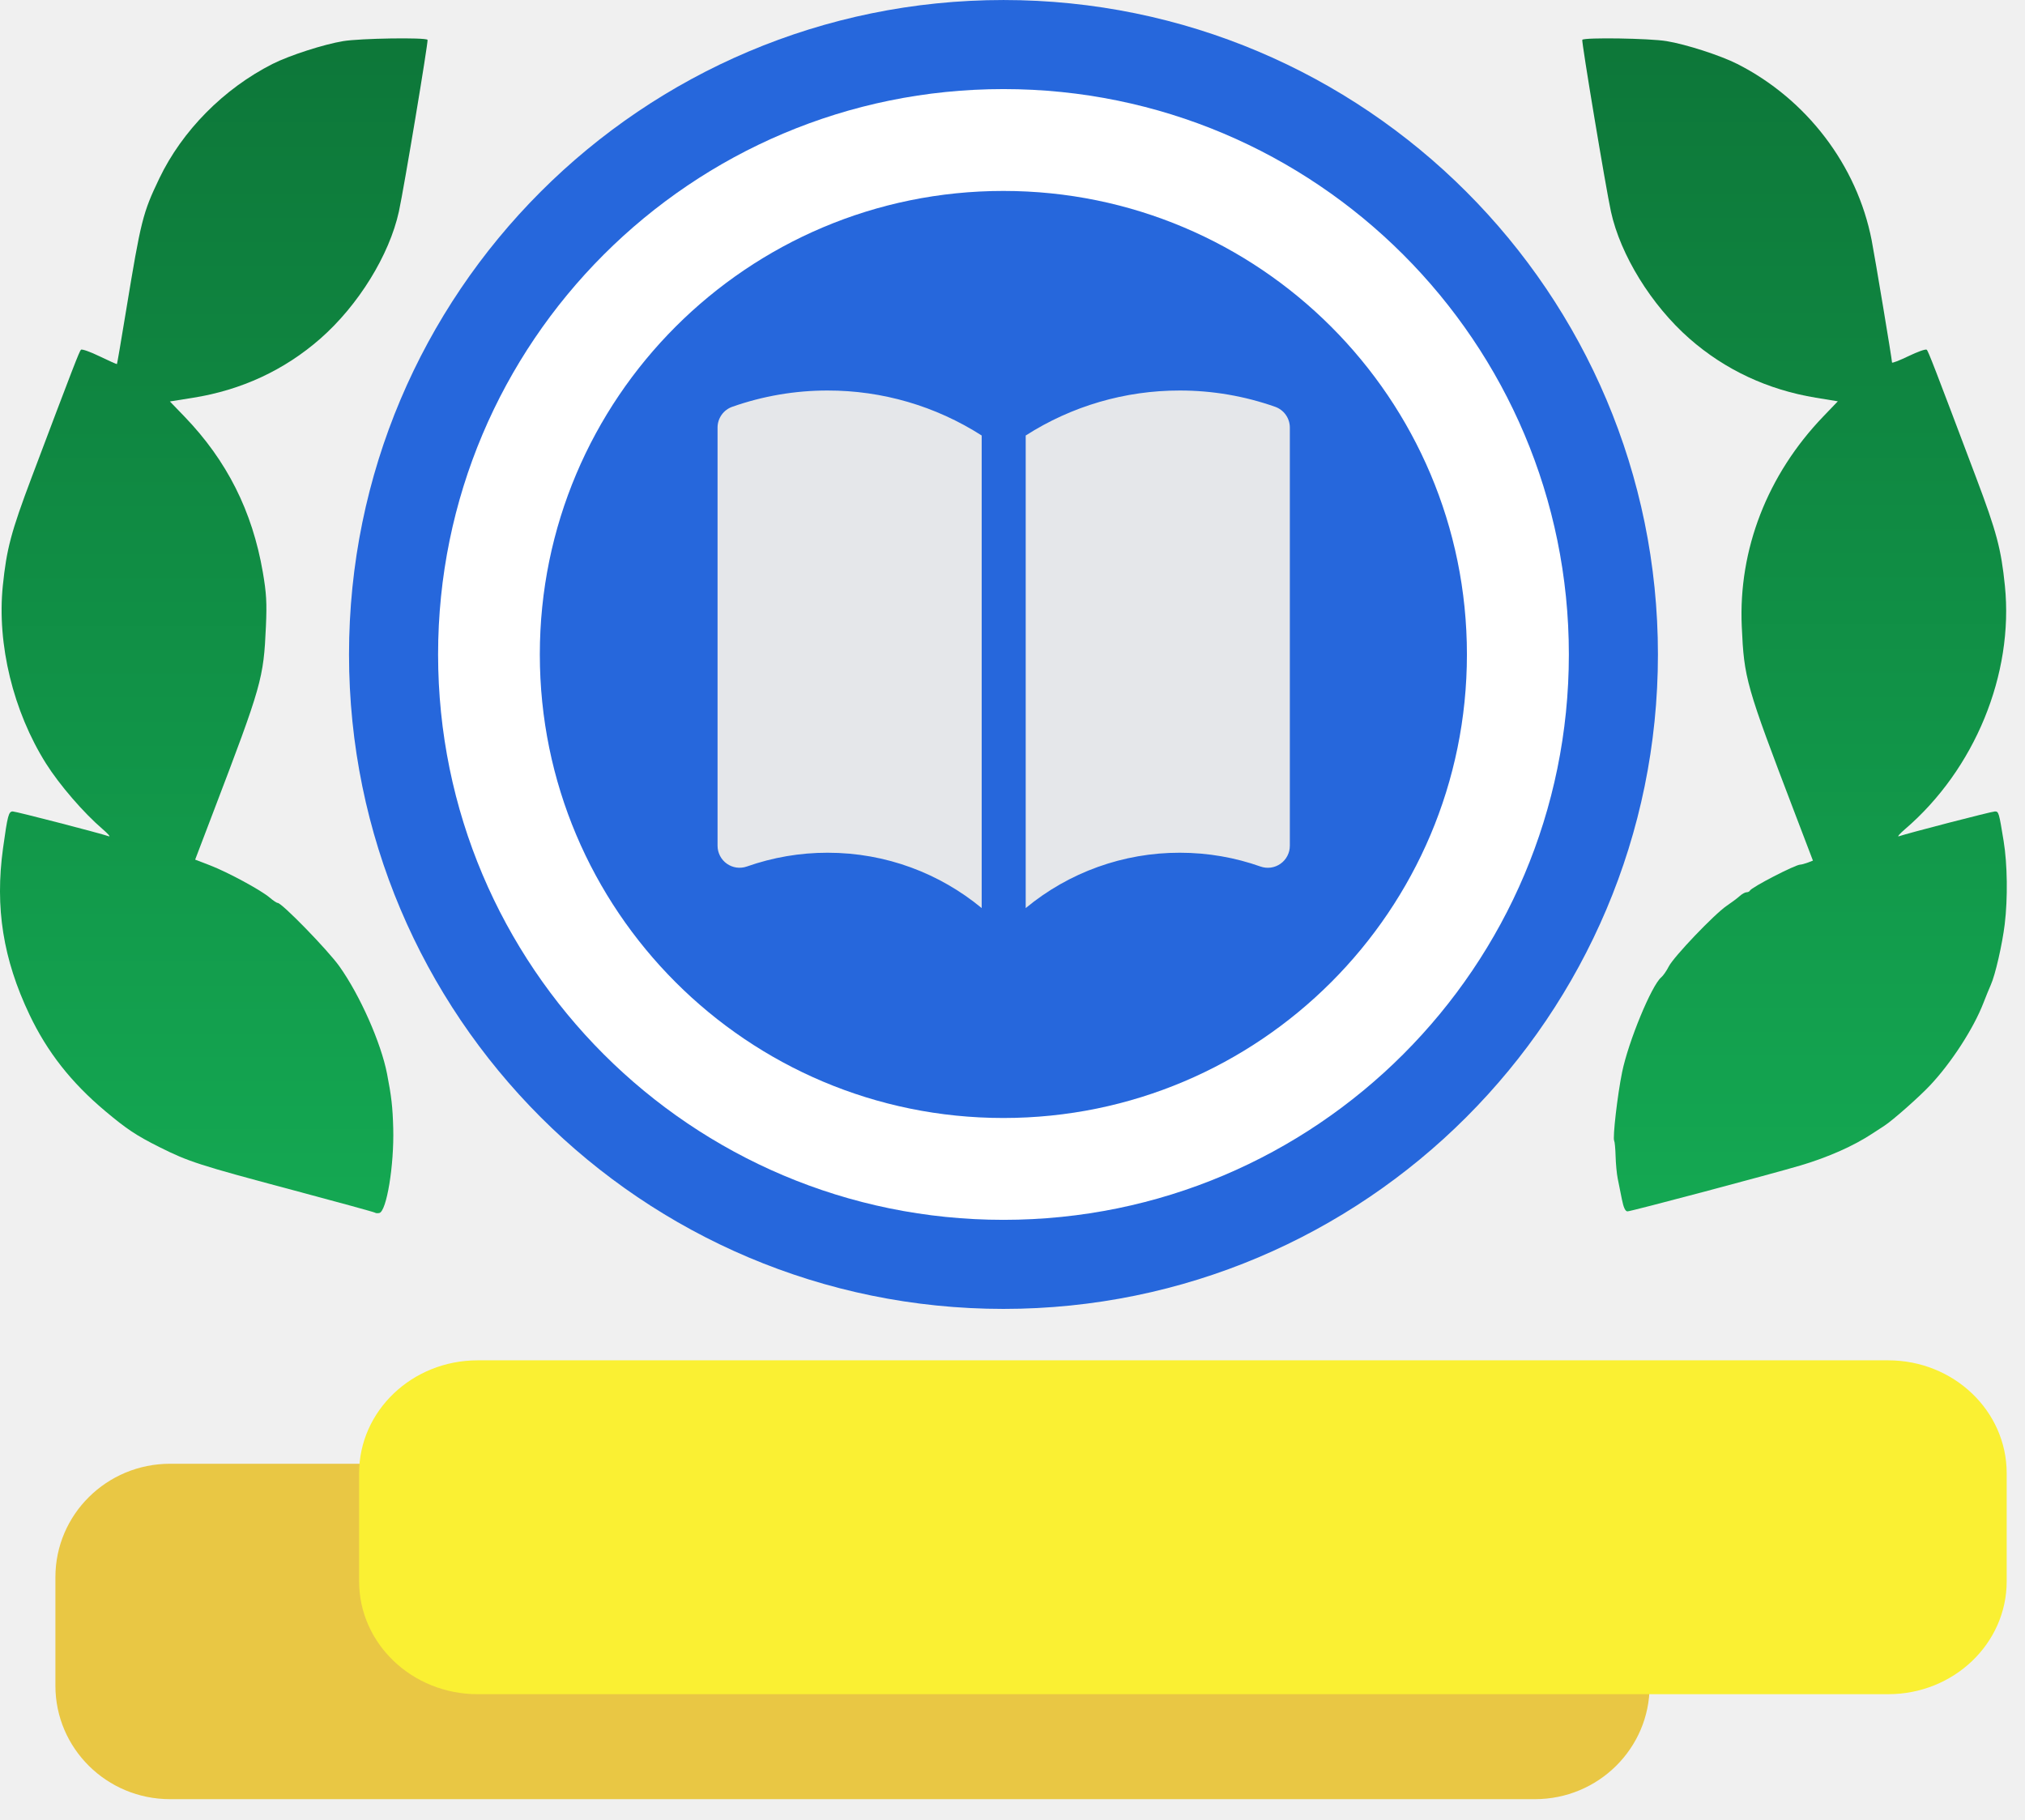
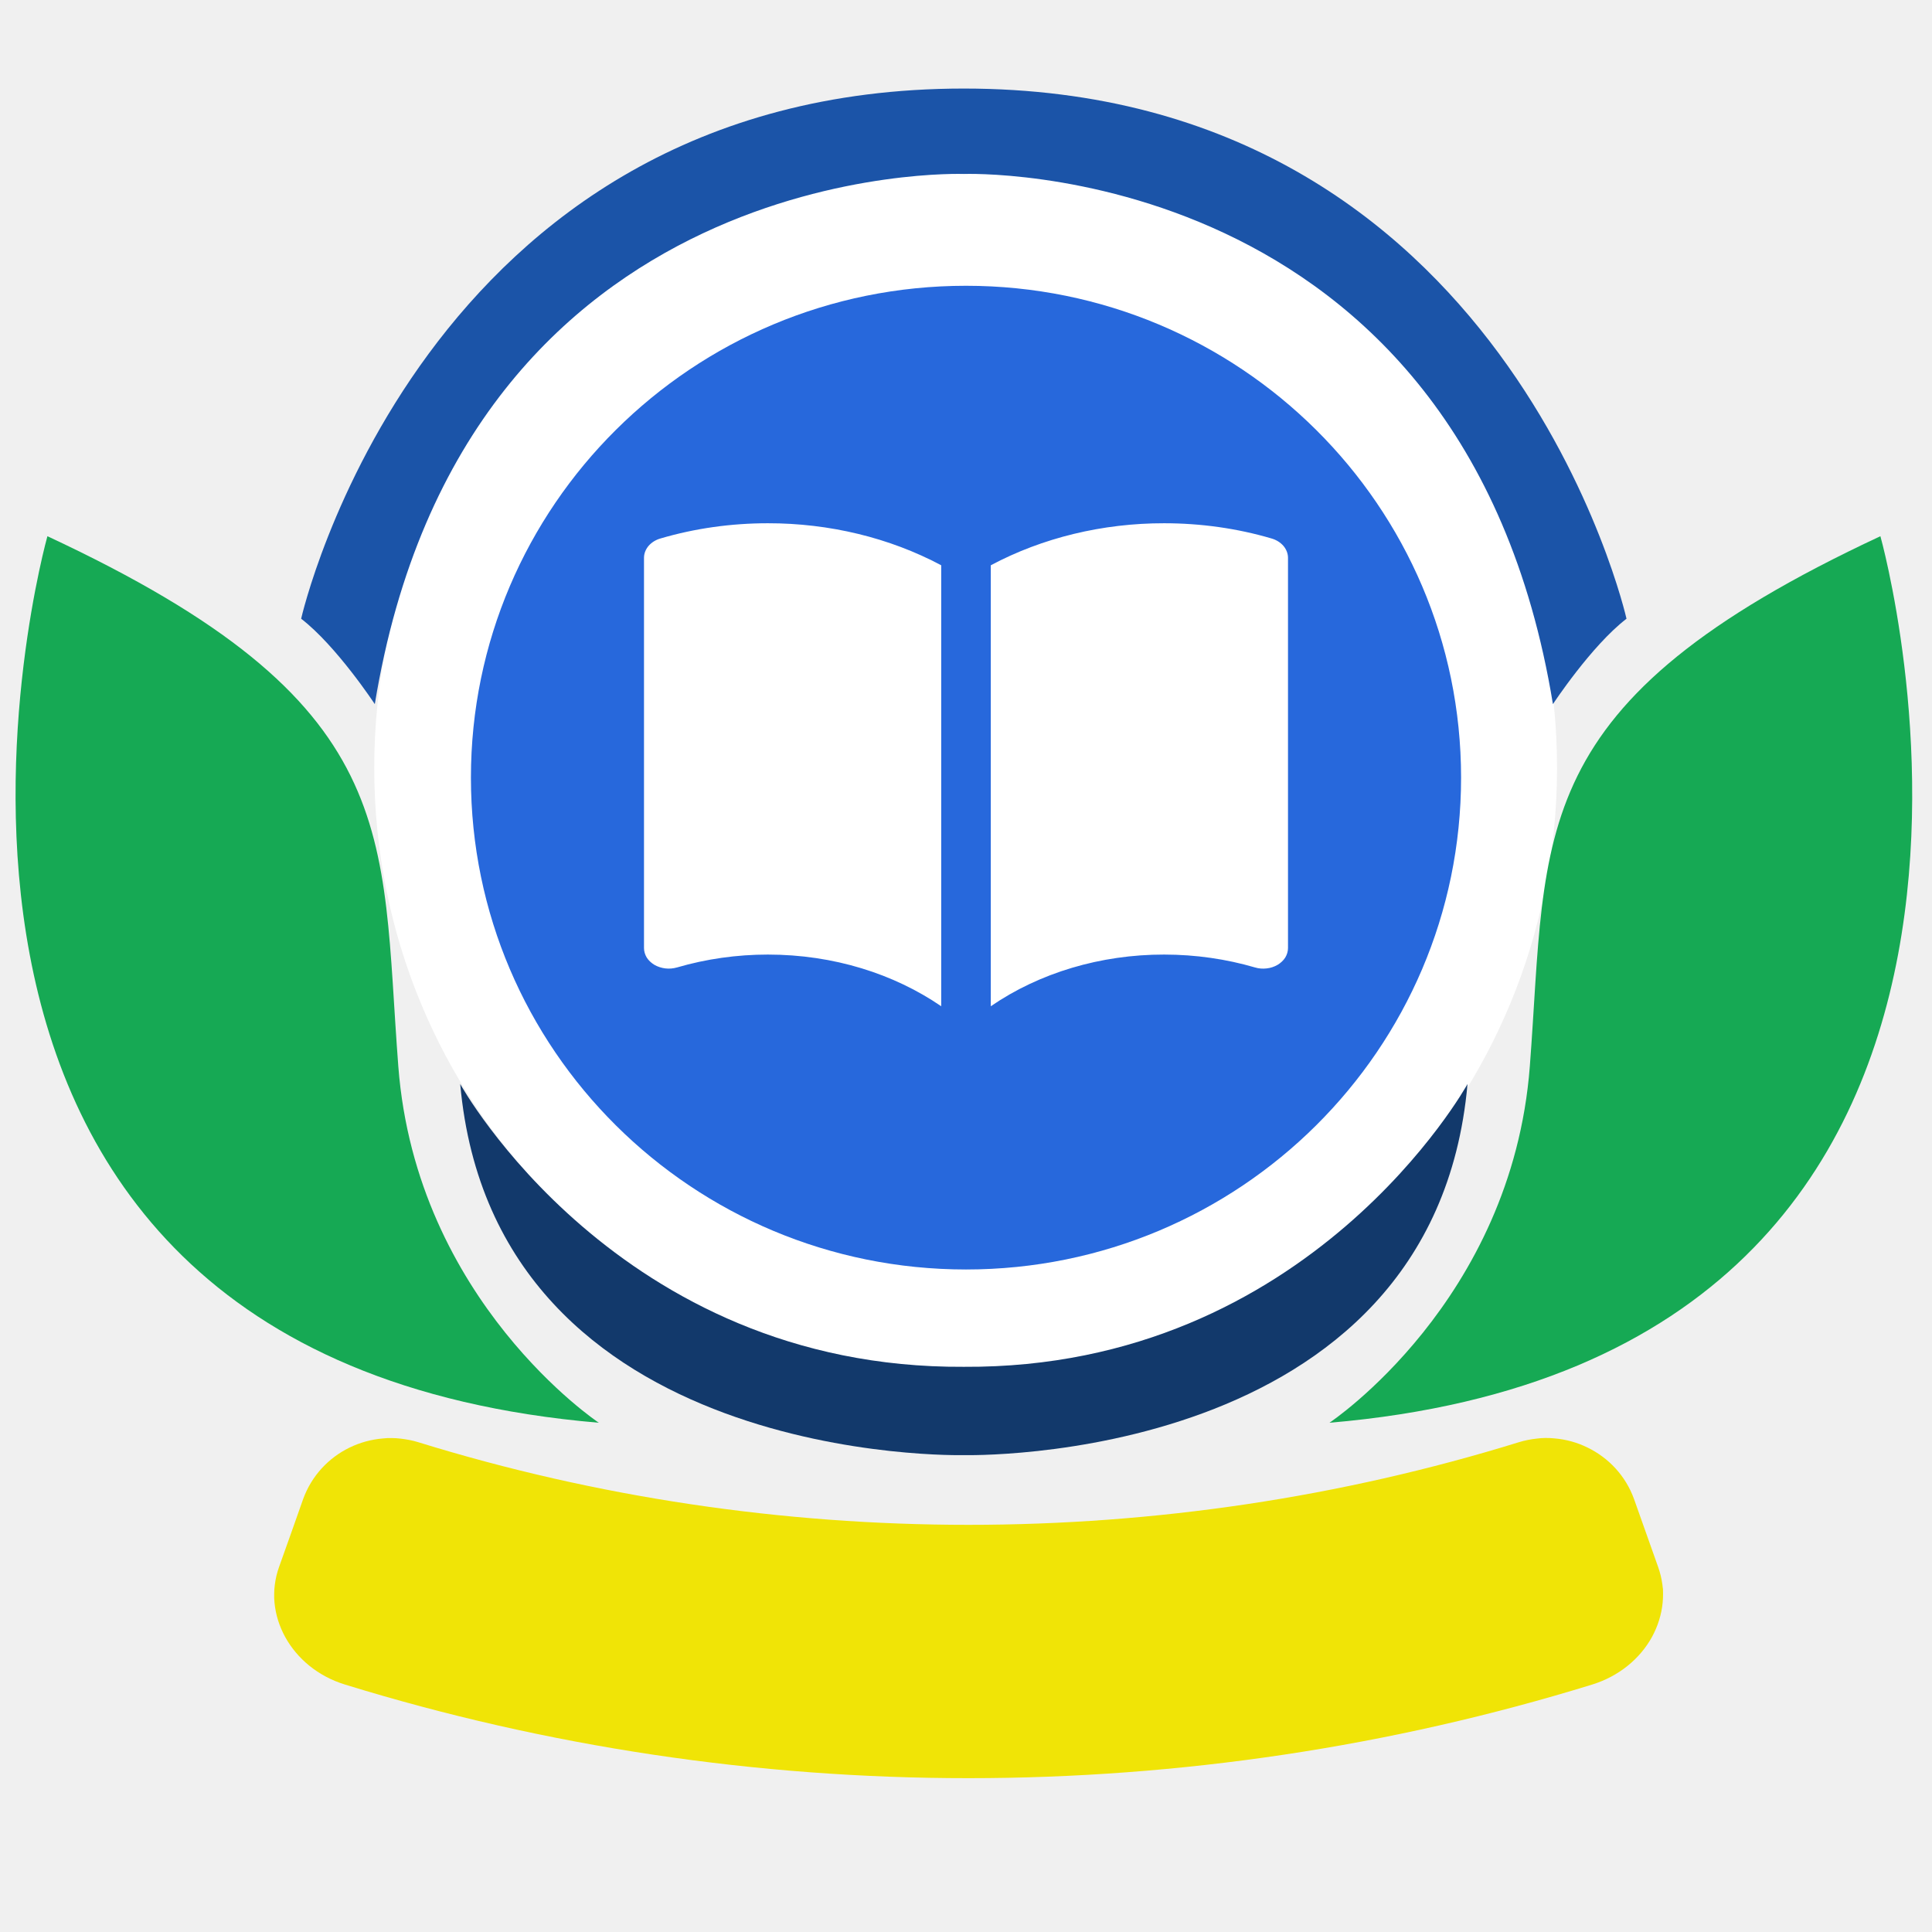
- <svg xmlns="http://www.w3.org/2000/svg" width="69" height="62" viewBox="0 0 69 62" fill="none">
-   <path d="M55.263 40.861C55.217 40.632 55.153 40.313 55.121 40.154C55.089 39.995 55.057 39.654 55.05 39.397C55.043 39.14 55.021 38.905 55.002 38.873C54.944 38.779 55.114 37.303 55.273 36.53C55.487 35.488 56.277 33.575 56.607 33.301C56.671 33.248 56.787 33.082 56.863 32.931C57.034 32.597 58.413 31.153 58.835 30.866C59.004 30.752 59.205 30.601 59.282 30.531C59.359 30.461 59.463 30.404 59.512 30.404C59.561 30.404 59.611 30.38 59.625 30.35C59.675 30.237 61.175 29.462 61.343 29.462C61.383 29.462 61.496 29.431 61.595 29.394L61.774 29.326L61.157 27.708C59.486 23.329 59.429 23.129 59.349 21.343C59.232 18.726 60.222 16.175 62.125 14.193L62.622 13.675L61.873 13.552C60.236 13.283 58.775 12.6 57.565 11.537C56.271 10.401 55.215 8.691 54.891 7.208C54.72 6.426 53.88 1.391 53.915 1.356C54 1.271 56.2 1.305 56.786 1.401C57.447 1.509 58.623 1.889 59.194 2.178C61.557 3.375 63.278 5.632 63.775 8.186C63.89 8.78 64.469 12.253 64.469 12.352C64.469 12.382 64.722 12.284 65.031 12.135C65.34 11.985 65.619 11.887 65.651 11.917C65.706 11.967 65.911 12.499 67.333 16.27C68.033 18.125 68.187 18.704 68.315 19.961C68.621 22.974 67.287 26.222 64.904 28.261C64.725 28.415 64.635 28.521 64.705 28.496C65.002 28.392 67.869 27.65 67.975 27.65C68.103 27.65 68.113 27.682 68.272 28.659C68.401 29.449 68.416 30.612 68.309 31.494C68.226 32.179 67.986 33.225 67.836 33.557C67.782 33.677 67.669 33.954 67.584 34.174C67.247 35.048 66.484 36.224 65.754 36.996C65.378 37.394 64.486 38.181 64.21 38.359C64.133 38.408 63.954 38.526 63.81 38.62C63.171 39.044 62.295 39.433 61.352 39.713C60.332 40.015 55.574 41.278 55.456 41.278C55.38 41.278 55.32 41.148 55.263 40.861Z" fill="url(#paint0_linear_5_22)" />
-   <path d="M12.781 41.323C12.763 41.306 11.509 40.961 9.994 40.557C6.789 39.703 6.425 39.586 5.427 39.085C4.643 38.692 4.318 38.476 3.581 37.857C2.425 36.886 1.609 35.846 1.003 34.572C0.104 32.681 -0.175 30.926 0.103 28.907C0.258 27.784 0.294 27.65 0.435 27.65C0.541 27.65 3.409 28.392 3.706 28.496C3.775 28.521 3.685 28.415 3.506 28.261C2.853 27.703 2.029 26.748 1.569 26.019C0.451 24.245 -0.107 21.953 0.096 19.961C0.224 18.704 0.378 18.125 1.077 16.27C2.499 12.499 2.705 11.967 2.759 11.917C2.791 11.887 3.077 11.988 3.394 12.142C3.711 12.295 3.977 12.414 3.985 12.406C3.993 12.398 4.134 11.575 4.297 10.579C4.803 7.503 4.865 7.256 5.427 6.083C6.207 4.454 7.622 3.022 9.288 2.178C9.86 1.889 11.036 1.509 11.697 1.401C12.282 1.305 14.483 1.271 14.568 1.356C14.603 1.391 13.763 6.426 13.592 7.208C13.267 8.691 12.212 10.401 10.918 11.537C9.695 12.611 8.222 13.295 6.567 13.556L5.789 13.68L6.286 14.195C7.731 15.695 8.597 17.415 8.955 19.495C9.078 20.21 9.097 20.539 9.061 21.343C8.981 23.128 8.923 23.332 7.26 27.691L6.65 29.292L7.162 29.489C7.764 29.721 8.898 30.335 9.193 30.589C9.307 30.687 9.428 30.767 9.461 30.767C9.606 30.767 11.173 32.378 11.565 32.929C12.266 33.915 12.981 35.528 13.188 36.588C13.338 37.359 13.38 37.725 13.399 38.449C13.432 39.713 13.172 41.286 12.923 41.334C12.863 41.346 12.799 41.341 12.781 41.323Z" fill="url(#paint1_linear_5_22)" />
-   <path d="M52.302 49.878H5.794C3.637 49.878 1.888 51.608 1.888 53.743V57.442C1.888 59.577 3.637 61.307 5.794 61.307H52.302C54.46 61.307 56.209 59.577 56.209 57.442V53.743C56.209 51.608 54.46 49.878 52.302 49.878Z" fill="#E9C744" />
-   <path d="M64.339 46.354H16.274C14.044 46.354 12.236 48.076 12.236 50.201V53.883C12.236 56.008 14.044 57.73 16.274 57.73H64.339C66.569 57.73 68.376 56.008 68.376 53.883V50.201C68.376 48.076 66.569 46.354 64.339 46.354Z" fill="#FAF033" />
-   <ellipse cx="33.724" cy="22.367" rx="20.506" ry="21.06" fill="white" />
-   <path d="M34.193 43.084C45.671 43.084 54.975 33.779 54.975 22.301C54.975 10.822 45.671 1.518 34.193 1.518C22.715 1.518 13.41 10.822 13.41 22.301C13.41 33.779 22.715 43.084 34.193 43.084Z" stroke="#2667DC" stroke-width="3.035" stroke-linejoin="round" />
-   <circle cx="34.189" cy="22.301" r="15.795" fill="#2667DC" />
-   <path d="M33.45 14.84C31.883 13.836 30.061 13.304 28.2 13.307C27.093 13.306 25.994 13.494 24.95 13.862C24.804 13.914 24.677 14.009 24.588 14.136C24.498 14.263 24.45 14.414 24.45 14.569V28.819C24.45 28.939 24.479 29.057 24.534 29.164C24.589 29.27 24.669 29.362 24.767 29.431C24.865 29.501 24.978 29.545 25.097 29.562C25.216 29.578 25.337 29.566 25.45 29.526C26.333 29.215 27.263 29.056 28.2 29.057C30.195 29.057 32.023 29.764 33.45 30.943V14.84ZM34.95 30.943C36.426 29.721 38.284 29.054 40.2 29.057C41.166 29.057 42.09 29.223 42.95 29.527C43.063 29.567 43.184 29.579 43.303 29.563C43.422 29.546 43.535 29.502 43.633 29.432C43.731 29.363 43.811 29.271 43.866 29.164C43.922 29.058 43.95 28.939 43.95 28.819V14.569C43.95 14.414 43.902 14.263 43.812 14.136C43.723 14.009 43.596 13.914 43.45 13.862C42.406 13.494 41.307 13.306 40.2 13.307C38.339 13.304 36.517 13.836 34.95 14.84V30.943Z" fill="#E5E7EA" />
+ <svg xmlns="http://www.w3.org/2000/svg" width="24" height="24" viewBox="0 0 24 24" fill="none">
+   <g clip-path="url(#clip0_244_2)">
+     <g clip-path="url(#clip1_244_2)">
+       <path d="M11.996 17.04C16.053 17.04 19.342 13.682 19.342 9.539C19.342 5.397 16.053 2.039 11.996 2.039C7.938 2.039 4.649 5.397 4.649 9.539C4.649 13.682 7.938 17.04 11.996 17.04Z" fill="white" />
+       <path fill-rule="evenodd" clip-rule="evenodd" d="M16.515 17.674C16.515 17.674 18.78 16.168 19.004 13.247C19.227 10.326 18.909 8.737 23.359 6.661C23.359 6.661 26.226 16.846 16.515 17.674ZM0.589 6.661C5.043 8.737 4.724 10.326 4.948 13.247C5.172 16.168 7.439 17.674 7.439 17.674C-2.281 16.846 0.589 6.661 0.589 6.661Z" fill="#16A954" />
+       <path fill-rule="evenodd" clip-rule="evenodd" d="M19.291 8.747C18.177 1.931 11.973 2.161 11.973 2.161C11.973 2.161 5.77 1.931 4.656 8.747C4.656 8.747 4.18 8.024 3.741 7.686C3.741 7.686 5.223 1.1 11.973 1.1C18.724 1.1 20.205 7.686 20.205 7.686C19.766 8.024 19.291 8.747 19.291 8.747Z" fill="#1B54A8" />
+       <path fill-rule="evenodd" clip-rule="evenodd" d="M11.973 18.076C11.973 18.076 6.141 18.224 5.717 13.466C5.717 13.466 7.667 17.005 11.973 16.979C16.279 17.005 18.23 13.466 18.23 13.466C17.806 18.224 11.973 18.076 11.973 18.076Z" fill="#12396B" />
+       <path fill-rule="evenodd" clip-rule="evenodd" d="M5.197 17.916C9.62 19.284 14.445 19.284 18.867 17.916C18.941 17.893 19.015 17.879 19.088 17.871C19.107 17.868 19.126 17.867 19.144 17.865C19.162 17.864 19.181 17.863 19.199 17.863C19.236 17.863 19.272 17.864 19.308 17.868C19.453 17.88 19.594 17.919 19.723 17.983C19.981 18.109 20.194 18.331 20.299 18.623C20.398 18.903 20.497 19.183 20.597 19.463C20.623 19.536 20.641 19.61 20.651 19.685C20.652 19.704 20.656 19.722 20.658 19.741C20.659 19.76 20.659 19.778 20.659 19.797C20.659 19.834 20.658 19.872 20.654 19.909C20.64 20.057 20.594 20.202 20.521 20.336C20.374 20.602 20.115 20.822 19.779 20.926C17.276 21.698 14.654 22.089 12.032 22.089C9.41 22.09 6.788 21.698 4.285 20.926C3.949 20.823 3.69 20.603 3.543 20.336C3.47 20.203 3.424 20.058 3.41 19.909C3.406 19.872 3.405 19.835 3.406 19.798C3.406 19.779 3.407 19.76 3.408 19.742C3.41 19.723 3.412 19.704 3.414 19.686C3.423 19.611 3.441 19.537 3.467 19.464C3.567 19.184 3.667 18.904 3.765 18.624C3.871 18.331 4.083 18.109 4.341 17.983C4.47 17.92 4.611 17.881 4.756 17.869C4.792 17.865 4.829 17.863 4.865 17.864C4.884 17.864 4.902 17.865 4.921 17.866C4.939 17.867 4.957 17.869 4.976 17.871C5.05 17.88 5.124 17.893 5.197 17.916Z" fill="#F0E406" />
+       <ellipse cx="12" cy="9.66" rx="6.15" ry="6.11" fill="#2768DC" />
+       <path d="M11.692 7.022C11.05 6.68 10.302 6.499 9.538 6.5C9.084 6.5 8.633 6.563 8.205 6.689C8.145 6.706 8.093 6.739 8.056 6.782C8.02 6.825 8 6.877 8 6.929V11.777C8 11.818 8.012 11.858 8.034 11.895C8.057 11.931 8.09 11.962 8.13 11.986C8.17 12.009 8.217 12.024 8.265 12.03C8.314 12.036 8.364 12.031 8.41 12.018C8.773 11.912 9.154 11.858 9.538 11.858C10.357 11.858 11.107 12.099 11.692 12.5V7.022ZM12.308 12.5C12.913 12.084 13.675 11.857 14.461 11.858C14.858 11.858 15.237 11.915 15.59 12.018C15.636 12.032 15.686 12.036 15.735 12.03C15.784 12.025 15.83 12.009 15.87 11.986C15.91 11.962 15.943 11.931 15.966 11.895C15.988 11.858 16 11.818 16 11.777V6.929C16 6.877 15.98 6.825 15.944 6.782C15.907 6.739 15.855 6.706 15.795 6.689C15.367 6.563 14.916 6.5 14.461 6.5C13.698 6.499 12.95 6.68 12.308 7.022V12.5Z" fill="white" />
+     </g>
+   </g>
  <defs>
-     <linearGradient id="paint0_linear_5_22" x1="61.147" y1="1.307" x2="61.147" y2="41.278" gradientUnits="userSpaceOnUse">
-       <stop stop-color="#0D7739" />
-       <stop offset="1" stop-color="#14A852" />
-     </linearGradient>
-     <linearGradient id="paint1_linear_5_22" x1="7.285" y1="1.307" x2="7.285" y2="41.34" gradientUnits="userSpaceOnUse">
-       <stop stop-color="#0D7739" />
-       <stop offset="1" stop-color="#14A852" />
-     </linearGradient>
+     <clipPath id="clip0_244_2">
+       <rect width="24" height="24" fill="white" />
+     </clipPath>
+     <clipPath id="clip1_244_2">
+       <rect width="24" height="24" fill="white" />
+     </clipPath>
  </defs>
</svg>
